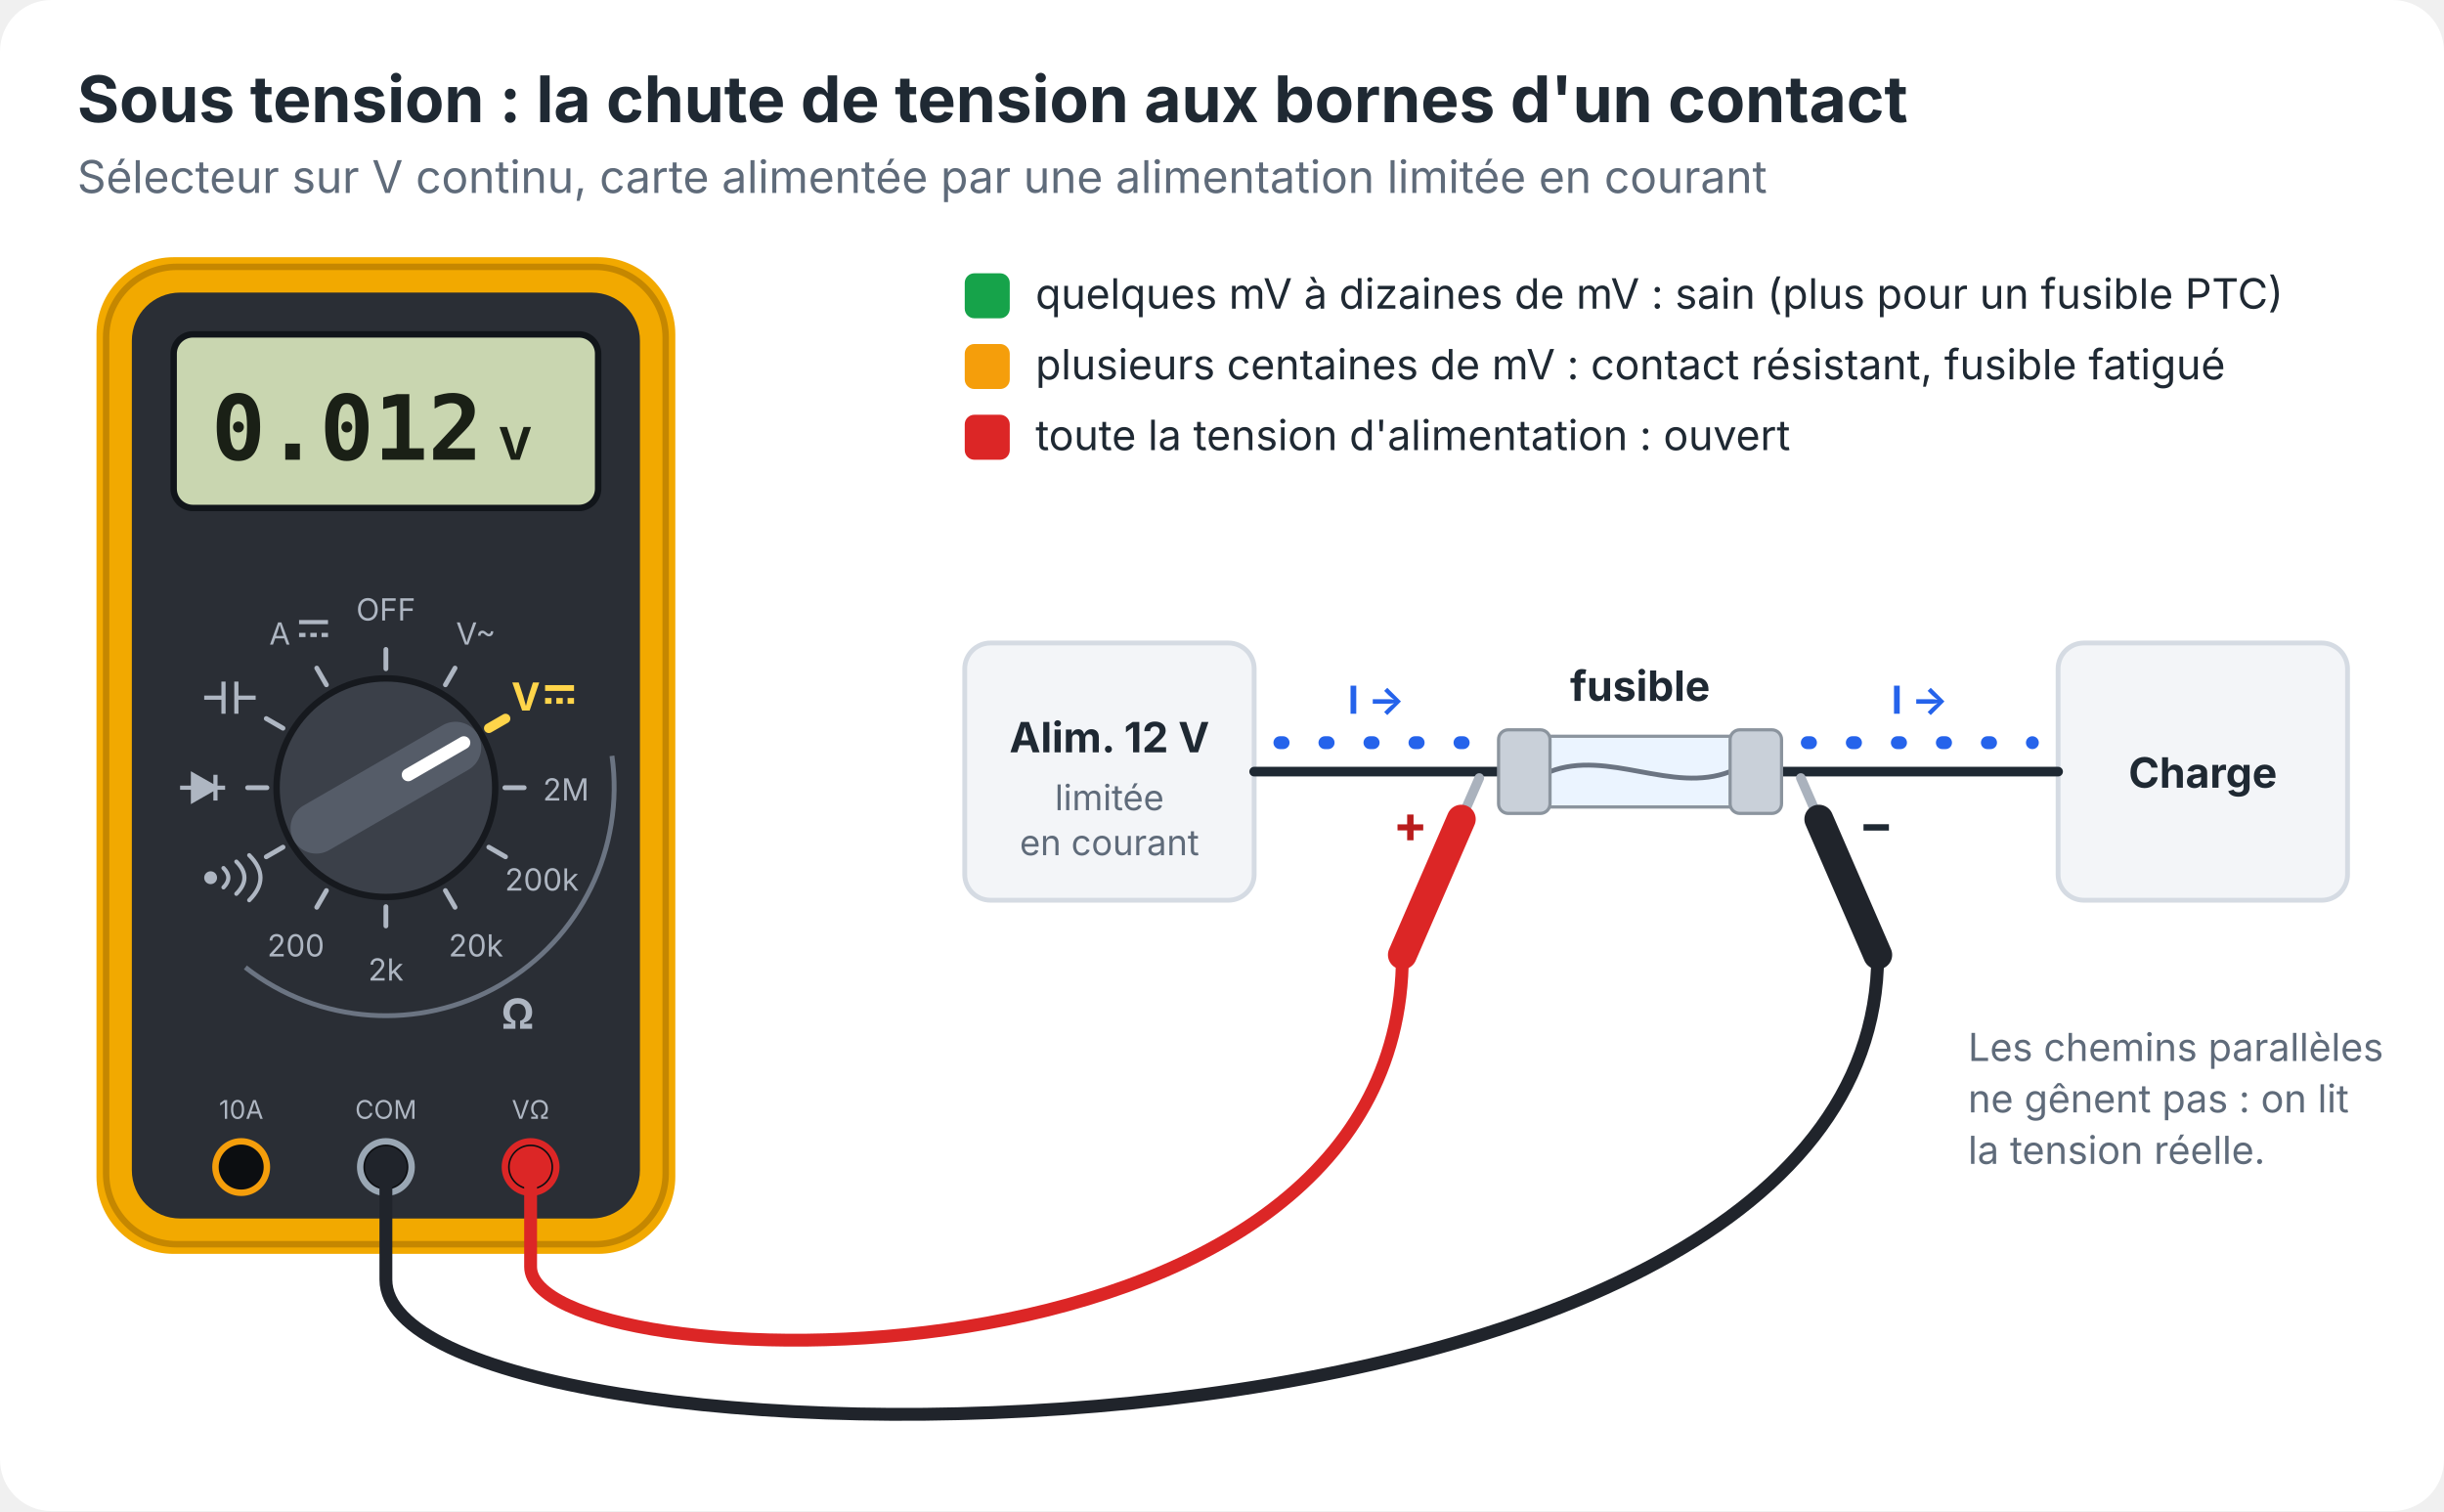
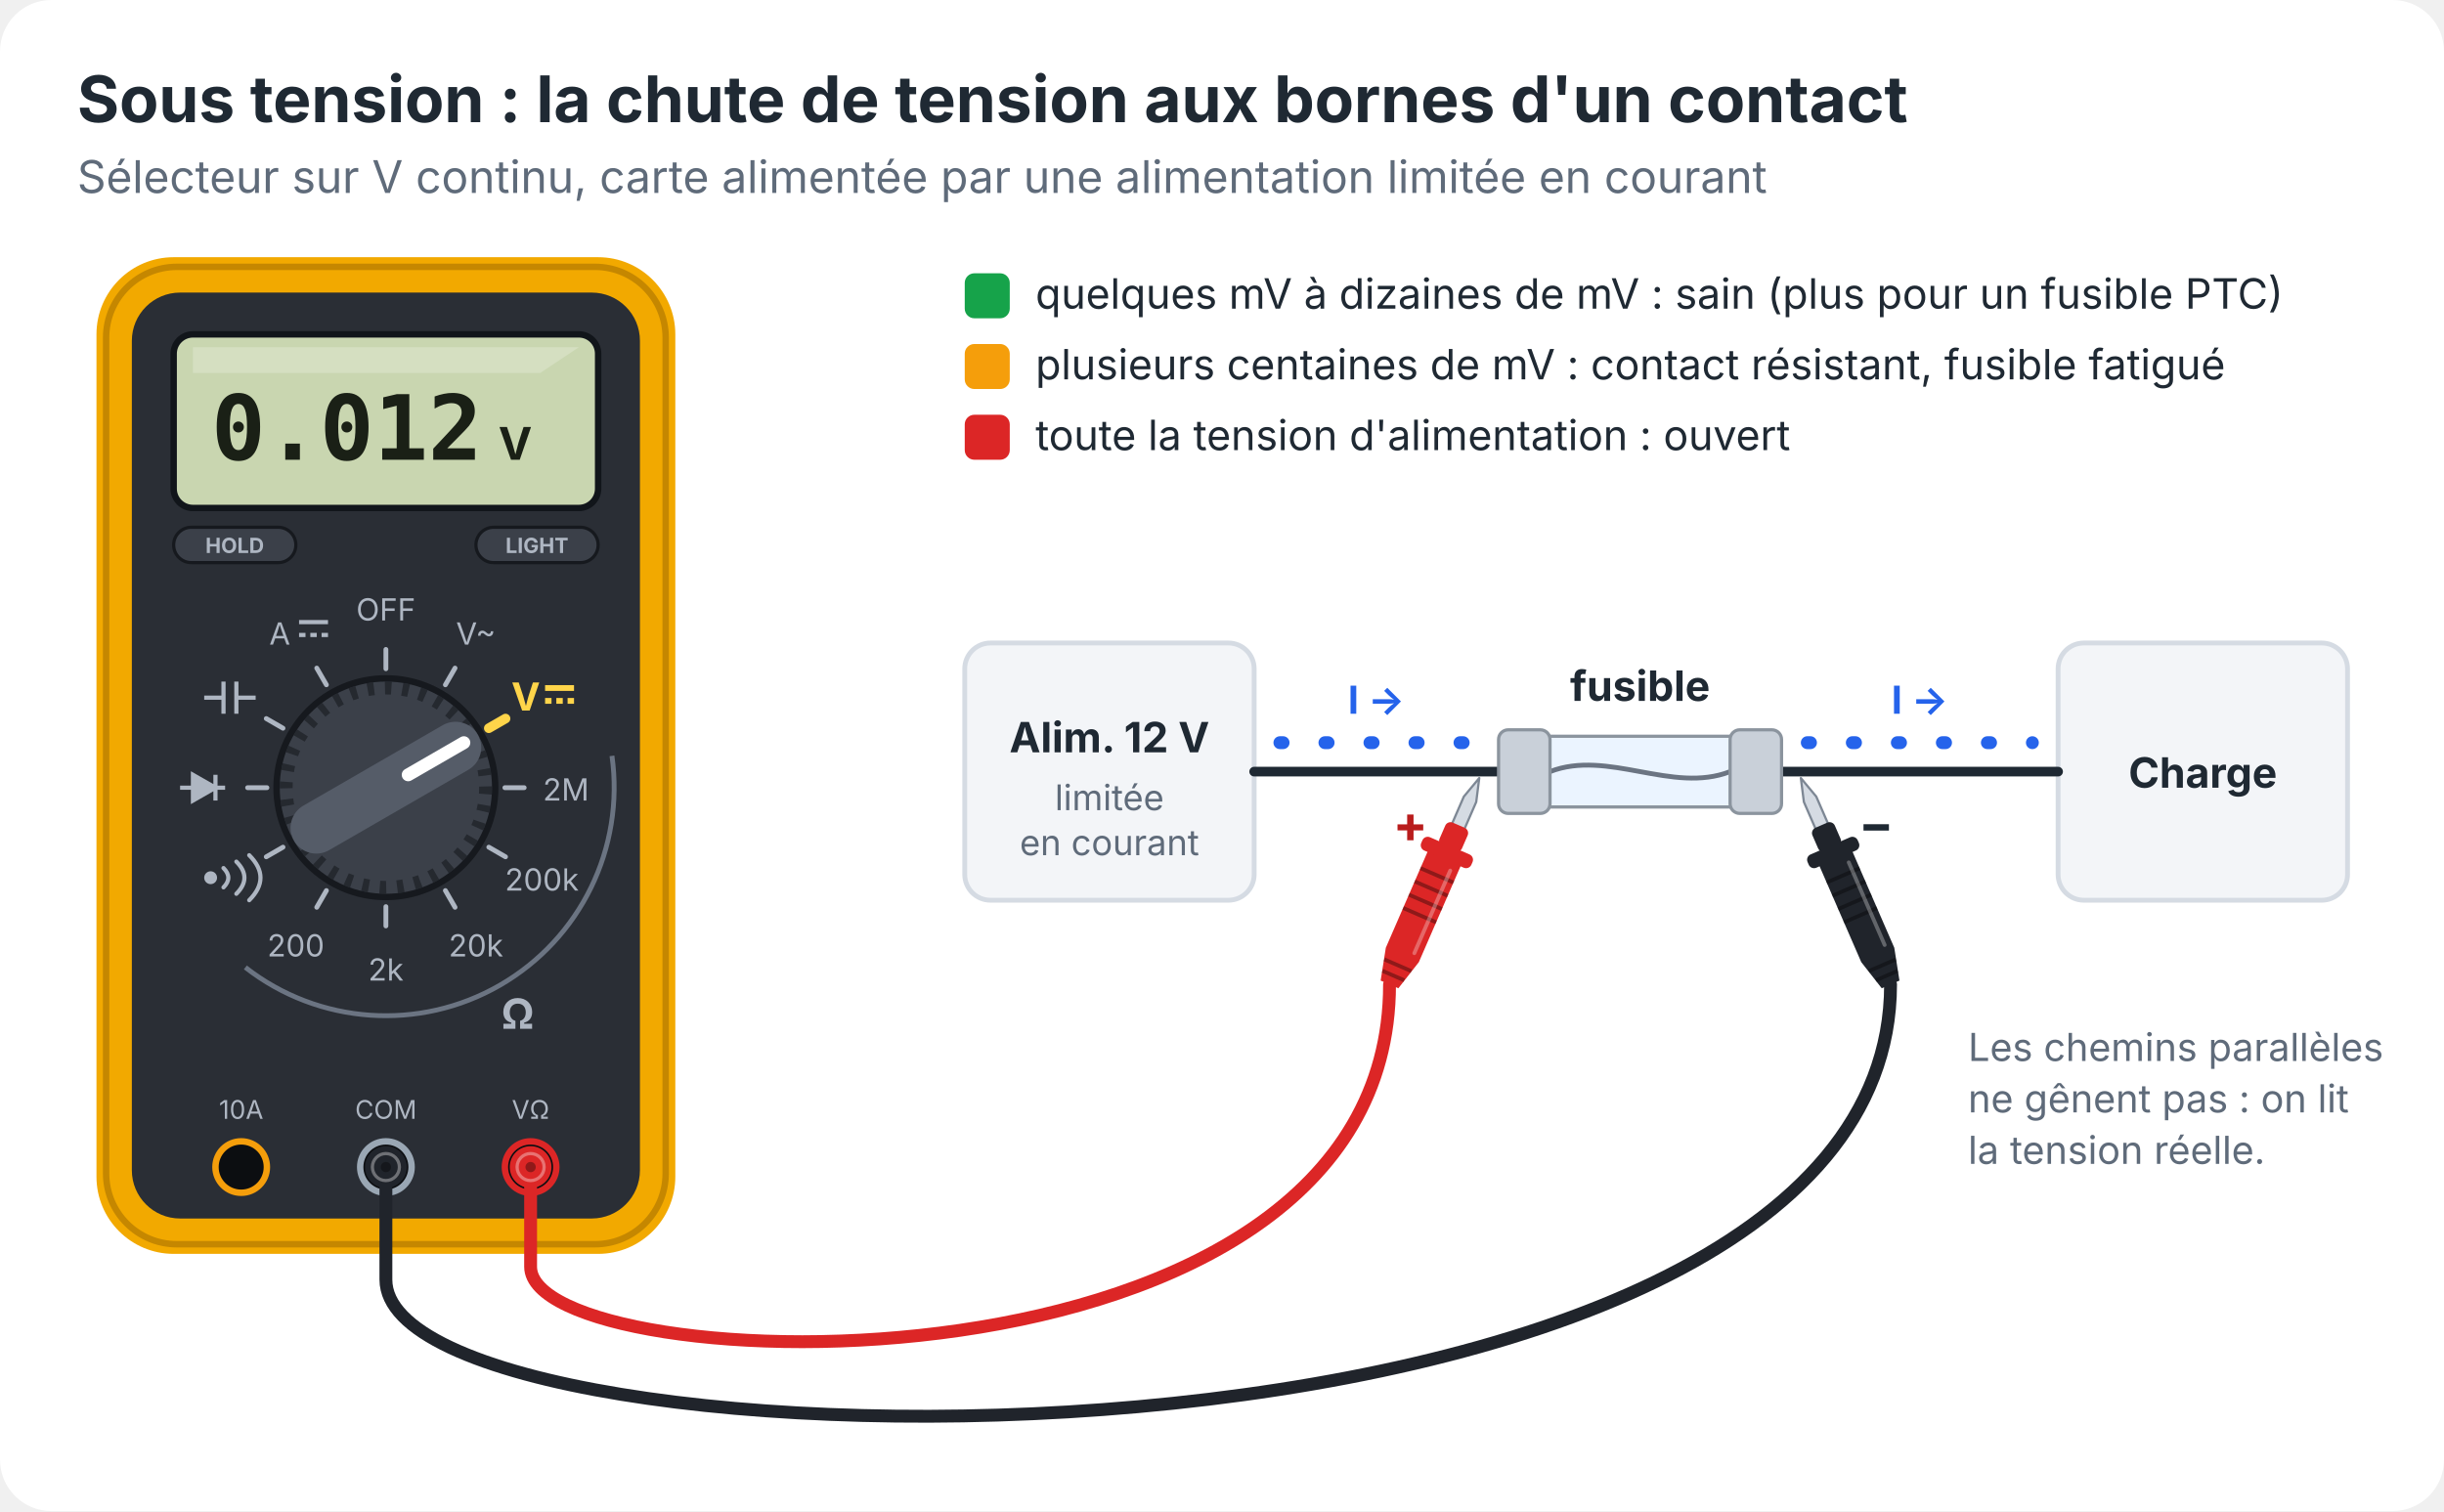
<svg xmlns="http://www.w3.org/2000/svg" viewBox="0 0 760 470" role="img" aria-labelledby="t d" font-family="system-ui, -apple-system, Segoe UI, sans-serif">
  <style>
    .bg{fill:#ffffff}.fg{fill:#1f2933}.mut{fill:#5f6b7a}
    .wire{stroke:#1f2933;stroke-width:3;fill:none;stroke-linecap:round;stroke-linejoin:round}
    .panel{fill:#f3f5f8;stroke:#d5dbe3}.grid{stroke:#d5dbe3;stroke-width:1.5;stroke-dasharray:5 5;fill:none}
    .ok{fill:#15803d}.no{fill:#b91c1c}.warn{fill:#b45309}.blue{fill:#2563eb}.amber{fill:#b45309}
    .blk{stroke:#20242b}.blkf{fill:#20242b}
    .flow{fill:none;stroke-width:4;stroke-linecap:round;stroke-dasharray:1 13;animation:run 1.1s linear infinite}
    .fb{stroke:#2563eb}.fa{stroke:#d97706}.fr{stroke:#dc2626}
    @keyframes run{to{stroke-dashoffset:-14}}
    @media (prefers-reduced-motion: reduce){.flow{animation:none}}
    @media (prefers-color-scheme: dark){
      .bg{fill:#0d1117}.fg{fill:#e6edf3}.mut{fill:#9aa7b4}.wire{stroke:#c9d1d9}
      .panel{fill:#161b22;stroke:#30363d}.grid{stroke:#30363d}
      .ok{fill:#4ade80}.no{fill:#f87171}.warn{fill:#fbbf24}.blue{fill:#60a5fa}.amber{fill:#fbbf24}
      .blk{stroke:#8b949e}.blkf{fill:#8b949e}.fb{stroke:#60a5fa}.fa{stroke:#fbbf24}.fr{stroke:#f87171}
    }
  </style>
  <rect class="bg" width="760" height="470" rx="16" />
  <text class="fg" x="24" y="38" font-size="20" font-weight="700">Sous tension : la chute de tension aux bornes d'un contact</text>
  <text class="mut" x="24" y="60" font-size="14">Sélecteur sur V continu, carte alimentée par une alimentation limitée en courant</text>
  <g data-sel="VDC" transform="translate(30 80) scale(1)">
    <rect width="180" height="310" rx="24" fill="#f2a900" />
    <rect x="3" y="3" width="174" height="304" rx="22" fill="none" stroke="#c58700" stroke-width="2" />
    <rect x="11" y="11" width="158" height="288" rx="15" fill="#2a2e35" />
    <rect x="24" y="24" width="132" height="54" rx="6" fill="#c9d6b0" stroke="#11151a" stroke-width="2" />
+     <path d="M30 28 H150 L138 36 H30 Z" fill="#ffffff" fill-opacity="0.22" />
+     <rect x="24" y="84" width="38" height="11" rx="5.5" fill="#3b4049" stroke="#16191e" />
+     <text x="43" y="92" font-size="6.5" font-weight="700" text-anchor="middle" fill="#aeb6c2">HOLD</text>
+     <rect x="118" y="84" width="38" height="11" rx="5.5" fill="#3b4049" stroke="#16191e" />
+     <text x="137" y="92" font-size="6.5" font-weight="700" text-anchor="middle" fill="#aeb6c2">LIGHT</text>
    <text x="120" y="63" font-size="28" font-weight="700" text-anchor="end" font-family="ui-monospace, Menlo, Consolas, monospace" fill="#1a2016">0.012</text>
    <text x="125" y="63" font-size="14" font-weight="700" fill="#1a2016">V</text>
    <path d="M160.3 155.1 A71 71 0 0 1 46.3 220.9" fill="none" stroke="#6b7482" stroke-width="1.5" />
    <text x="131.0" y="240.0" font-size="13" font-weight="700" text-anchor="middle" fill="#aeb6c2">Ω</text>
    <path d="M90.0 128.0 L90.0 122.0" stroke="#aeb6c2" stroke-width="1.5" stroke-linecap="round" />
    <text x="90.0" y="113.0" font-size="9.5" text-anchor="middle" fill="#aeb6c2">OFF</text>
    <path d="M108.5 133.0 L111.5 127.8" stroke="#aeb6c2" stroke-width="1.5" stroke-linecap="round" />
    <text x="118.0" y="120.5" font-size="9.5" text-anchor="middle" fill="#aeb6c2">V~</text>
    <path d="M122.0 146.5 L127.2 143.5" stroke="#ffd54a" stroke-width="3" stroke-linecap="round" />
    <text x="133.5" y="141.0" font-size="12" text-anchor="middle" font-weight="700" fill="#ffd54a">V</text>
    <path d="M139.5 134.0 h9 M139.5 138.0 h2 m1.5 0 h2 m1.5 0 h2" stroke="#ffd54a" stroke-width="1.8" fill="none" />
    <path d="M127.0 165.0 L133.0 165.0" stroke="#aeb6c2" stroke-width="1.5" stroke-linecap="round" />
    <text x="146.0" y="169.0" font-size="9.5" text-anchor="middle" fill="#aeb6c2">2M</text>
    <path d="M122.0 183.5 L127.2 186.5" stroke="#aeb6c2" stroke-width="1.5" stroke-linecap="round" />
    <text x="138.5" y="197.0" font-size="9.5" text-anchor="middle" fill="#aeb6c2">200k</text>
    <path d="M108.5 197.0 L111.5 202.2" stroke="#aeb6c2" stroke-width="1.5" stroke-linecap="round" />
    <text x="118.0" y="217.5" font-size="9.5" text-anchor="middle" fill="#aeb6c2">20k</text>
    <path d="M90.0 202.0 L90.0 208.0" stroke="#aeb6c2" stroke-width="1.5" stroke-linecap="round" />
    <text x="90.0" y="225.0" font-size="9.5" text-anchor="middle" fill="#aeb6c2">2k</text>
    <path d="M71.5 197.0 L68.5 202.2" stroke="#aeb6c2" stroke-width="1.5" stroke-linecap="round" />
    <text x="62.0" y="217.5" font-size="9.5" text-anchor="middle" fill="#aeb6c2">200</text>
    <path d="M58.0 183.5 L52.8 186.5" stroke="#aeb6c2" stroke-width="1.5" stroke-linecap="round" />
    <circle cx="35.5" cy="193.0" r="2" fill="#aeb6c2" />
    <path d="M39.5 190.0 q3 3 0 6 M43.5 188.0 q5 5 0 10 M47.5 186.0 q7 7 0 14" stroke="#aeb6c2" stroke-width="1.3" fill="none" stroke-linecap="round" />
    <path d="M53.0 165.0 L47.0 165.0" stroke="#aeb6c2" stroke-width="1.5" stroke-linecap="round" />
    <path d="M26.0 165.0 h14 M30.0 161.0 v8 l7 -4 z M37.0 161.0 v8" stroke="#aeb6c2" stroke-width="1.3" fill="#aeb6c2" />
    <path d="M58.0 146.5 L52.8 143.5" stroke="#aeb6c2" stroke-width="1.5" stroke-linecap="round" />
    <path d="M33.5 137.0 h6 M39.5 132.0 v10 M43.5 132.0 v10 M43.5 137.0 h6" stroke="#aeb6c2" stroke-width="1.3" fill="none" />
    <path d="M71.5 133.0 L68.5 127.8" stroke="#aeb6c2" stroke-width="1.5" stroke-linecap="round" />
    <text x="57.0" y="120.5" font-size="9.5" text-anchor="middle" fill="#aeb6c2">A</text>
    <path d="M63.0 113.5 h9 M63.0 117.5 h2 m1.5 0 h2 m1.5 0 h2" stroke="#aeb6c2" stroke-width="1.3" fill="none" />
    <circle cx="90" cy="165" r="34" fill="#3b4049" stroke="#16191e" stroke-width="2" />
+     <circle cx="90" cy="165" r="31" fill="none" stroke="#16191e" stroke-opacity="0.6" stroke-width="4" stroke-dasharray="2 3.4" />
    <g transform="rotate(60 90 165)">
      <rect x="82" y="132" width="16" height="66" rx="8" fill="#555c68" />
      <path d="M90 137 V157" stroke="#ffffff" stroke-width="4" stroke-linecap="round" />
    </g>
    <text x="45" y="268" font-size="8" text-anchor="middle" fill="#aeb6c2">10A</text>
    <circle cx="45" cy="283" r="8" fill="#0c0e11" stroke="#f59e0b" stroke-width="2" />
    <text x="90" y="268" font-size="8" text-anchor="middle" fill="#aeb6c2">COM</text>
    <circle cx="90" cy="283" r="8" fill="#0c0e11" stroke="#9aa7b4" stroke-width="2" />
    <text x="135" y="268" font-size="8" text-anchor="middle" fill="#aeb6c2">VΩ</text>
    <circle cx="135" cy="283" r="8" fill="#0c0e11" stroke="#dc2626" stroke-width="2" />
  </g>
  <rect x="300" y="85" width="14" height="14" rx="3" fill="#16a34a" />
  <text class="fg" x="322" y="96" font-size="13">quelques mV à dizaines de mV : sain (plus pour un fusible PTC)</text>
  <rect x="300" y="107" width="14" height="14" rx="3" fill="#f59e0b" />
  <text class="fg" x="322" y="118" font-size="13">plusieurs centaines de mV : contact résistant, fusible fatigué</text>
  <rect x="300" y="129" width="14" height="14" rx="3" fill="#dc2626" />
  <text class="fg" x="322" y="140" font-size="13">toute la tension d'alimentation : ouvert</text>
  <rect class="panel" x="300" y="200" width="90" height="80" rx="8" stroke-width="1.5" />
  <text class="fg" x="345" y="234" font-size="13" text-anchor="middle" font-weight="700">Alim. 12 V</text>
  <text class="mut" x="345" y="252" font-size="11" text-anchor="middle">limitée</text>
  <text class="mut" x="345" y="266" font-size="11" text-anchor="middle">en courant</text>
  <rect class="panel" x="640" y="200" width="90" height="80" rx="8" stroke-width="1.5" />
  <text class="fg" x="685" y="245" font-size="13" text-anchor="middle" font-weight="700">Charge</text>
  <path class="wire" d="M390 240 H470 M550 240 H640" />
  <rect x="470" y="229" width="80" height="22" rx="5" fill="#dbeafe" fill-opacity="0.55" stroke="#8b949e" />
  <path d="M482 240 C500 233 520 247 538 240" stroke="#6b7482" stroke-width="1.5" fill="none" />
  <rect x="466" y="227" width="16" height="26" rx="3" fill="#c9d0d9" stroke="#8b949e" />
  <rect x="538" y="227" width="16" height="26" rx="3" fill="#c9d0d9" stroke="#8b949e" />
  <text class="fg" x="510" y="218" font-size="13" text-anchor="middle" font-weight="700">fusible</text>
  <path class="flow fb" d="M398 231 H458 M562 231 H632" />
  <text class="blue" x="428" y="222" font-size="12" text-anchor="middle" font-weight="700">I →</text>
  <text class="blue" x="597" y="222" font-size="12" text-anchor="middle" font-weight="700">I →</text>
-   <path stroke="#dc2626" stroke-width="4" fill="none" stroke-linecap="round" d="M165.0 363.0 V394 C165 430 436.1 440 436.1 297.0" />
+   <path stroke="#dc2626" stroke-width="4" fill="none" stroke-linecap="round" d="M165.0 363.0 V394 C165 430 432.1 440 432.1 306.2" />
  <circle fill="#dc2626" cx="165.0" cy="363.0" r="6.5" />
-   <path d="M460.0 242.0 L454.4 254.8" stroke="#aab2bd" stroke-width="3" stroke-linecap="round" />
-   <path stroke="#dc2626" d="M454.4 254.8 L436.1 297.0" stroke-width="9" stroke-linecap="round" />
-   <path class="blk" stroke-width="4" fill="none" stroke-linecap="round" d="M120.0 363.0 V398 C120 462 583.9 470 583.9 297.0" />
+   <circle cx="165.0" cy="363.0" r="4.2" fill="none" stroke="#ffffff" stroke-opacity="0.35" stroke-width="1" />
+   <circle cx="165.0" cy="363.0" r="1.6" fill="#000000" fill-opacity="0.35" />
+   <g data-probe="red" transform="translate(460.0 242.0) rotate(113.5)">
+     <path d="M0 0 L7.2 -2.1 H17.0 V2.1 H7.2 Z" fill="#d5dbe3" stroke="#7d8794" stroke-width="0.7" stroke-linejoin="round" />
+     <rect fill="#dc2626" x="16.0" y="-3.8" width="8" height="7.6" rx="1.8" />
+     <path fill="#dc2626" d="M26.0 -5.6 H60.0 L70.0 -3 V3 L60.0 5.6 H26.0 Z" stroke-linejoin="round" />
+     <rect fill="#dc2626" x="23.0" y="-8.5" width="4.5" height="17" rx="1.8" />
+     <path d="M33.0 -5.6 v11.2 M37.5 -5.6 v11.2 M42.0 -5.6 v11.2 M46.5 -5.6 v11.2 M63.5 -4.6 v9.2 M67.0 -3.7 v7.4" stroke="#000000" stroke-opacity="0.35" stroke-width="1.2" fill="none" />
+     <path d="M30.0 -3.2 H58.0" stroke="#ffffff" stroke-opacity="0.3" stroke-width="1.2" stroke-linecap="round" />
+   </g>
+   <path class="blk" stroke-width="4" fill="none" stroke-linecap="round" d="M120.0 363.0 V398 C120 462 587.9 470 587.9 306.2" />
  <circle class="blkf" cx="120.0" cy="363.0" r="6.5" />
-   <path d="M560.0 242.0 L565.6 254.8" stroke="#aab2bd" stroke-width="3" stroke-linecap="round" />
-   <path class="blk" d="M565.6 254.8 L583.9 297.0" stroke-width="9" stroke-linecap="round" />
+   <circle cx="120.0" cy="363.0" r="4.2" fill="none" stroke="#ffffff" stroke-opacity="0.35" stroke-width="1" />
+   <circle cx="120.0" cy="363.0" r="1.6" fill="#000000" fill-opacity="0.35" />
+   <g data-probe="black" transform="translate(560.0 242.0) rotate(66.5)">
+     <path d="M0 0 L7.2 -2.1 H17.0 V2.1 H7.2 Z" fill="#d5dbe3" stroke="#7d8794" stroke-width="0.7" stroke-linejoin="round" />
+     <rect class="blkf" x="16.0" y="-3.8" width="8" height="7.6" rx="1.8" />
+     <path class="blkf" d="M26.0 -5.6 H60.0 L70.0 -3 V3 L60.0 5.6 H26.0 Z" stroke-linejoin="round" />
+     <rect class="blkf" x="23.0" y="-8.5" width="4.5" height="17" rx="1.8" />
+     <path d="M33.0 -5.6 v11.2 M37.5 -5.6 v11.2 M42.0 -5.6 v11.2 M46.5 -5.6 v11.2 M63.5 -4.6 v9.2 M67.0 -3.7 v7.4" stroke="#000000" stroke-opacity="0.35" stroke-width="1.2" fill="none" />
+     <path d="M30.0 -3.2 H58.0" stroke="#ffffff" stroke-opacity="0.3" stroke-width="1.2" stroke-linecap="round" />
+   </g>
  <text class="no" x="444" y="262" font-size="16" text-anchor="end" font-weight="700">+</text>
  <text class="fg" x="578" y="262" font-size="16" font-weight="700">−</text>
  <text class="mut" x="612" y="330" font-size="12">Les chemins parallèles</text>
  <text class="mut" x="612" y="346" font-size="12">ne gênent pas : on lit</text>
  <text class="mut" x="612" y="362" font-size="12">la tension réelle.</text>
</svg>
